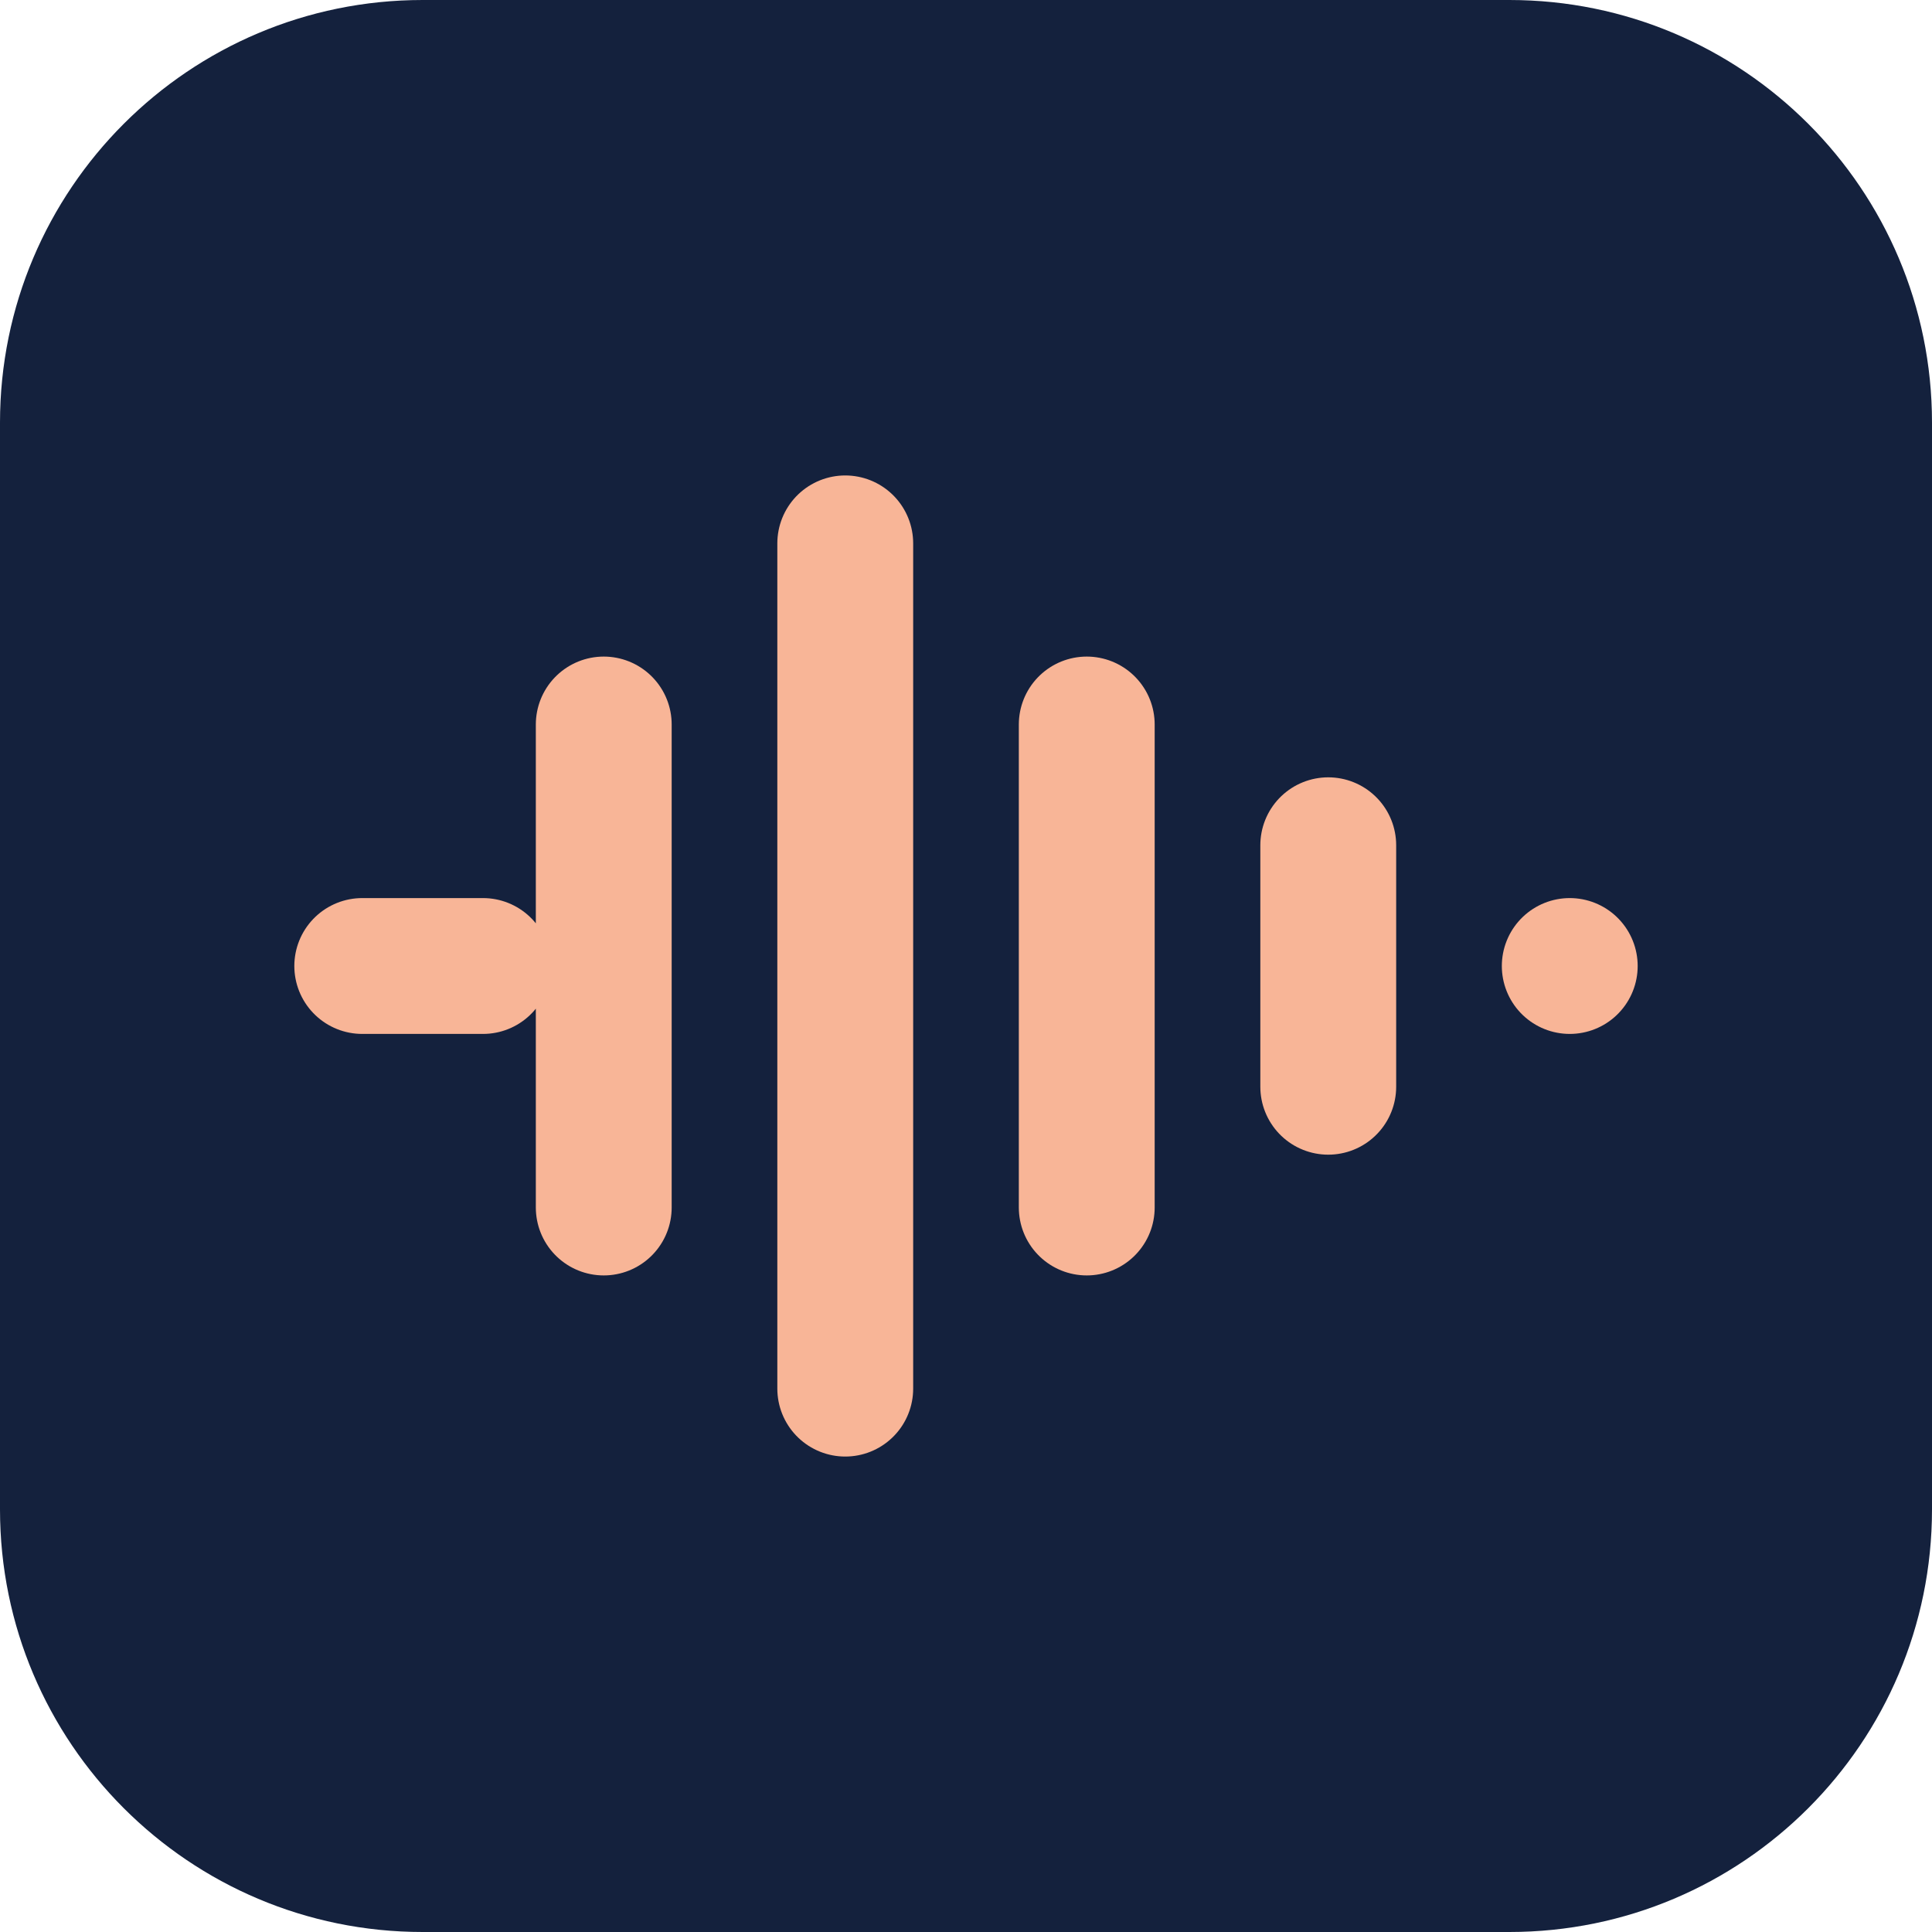
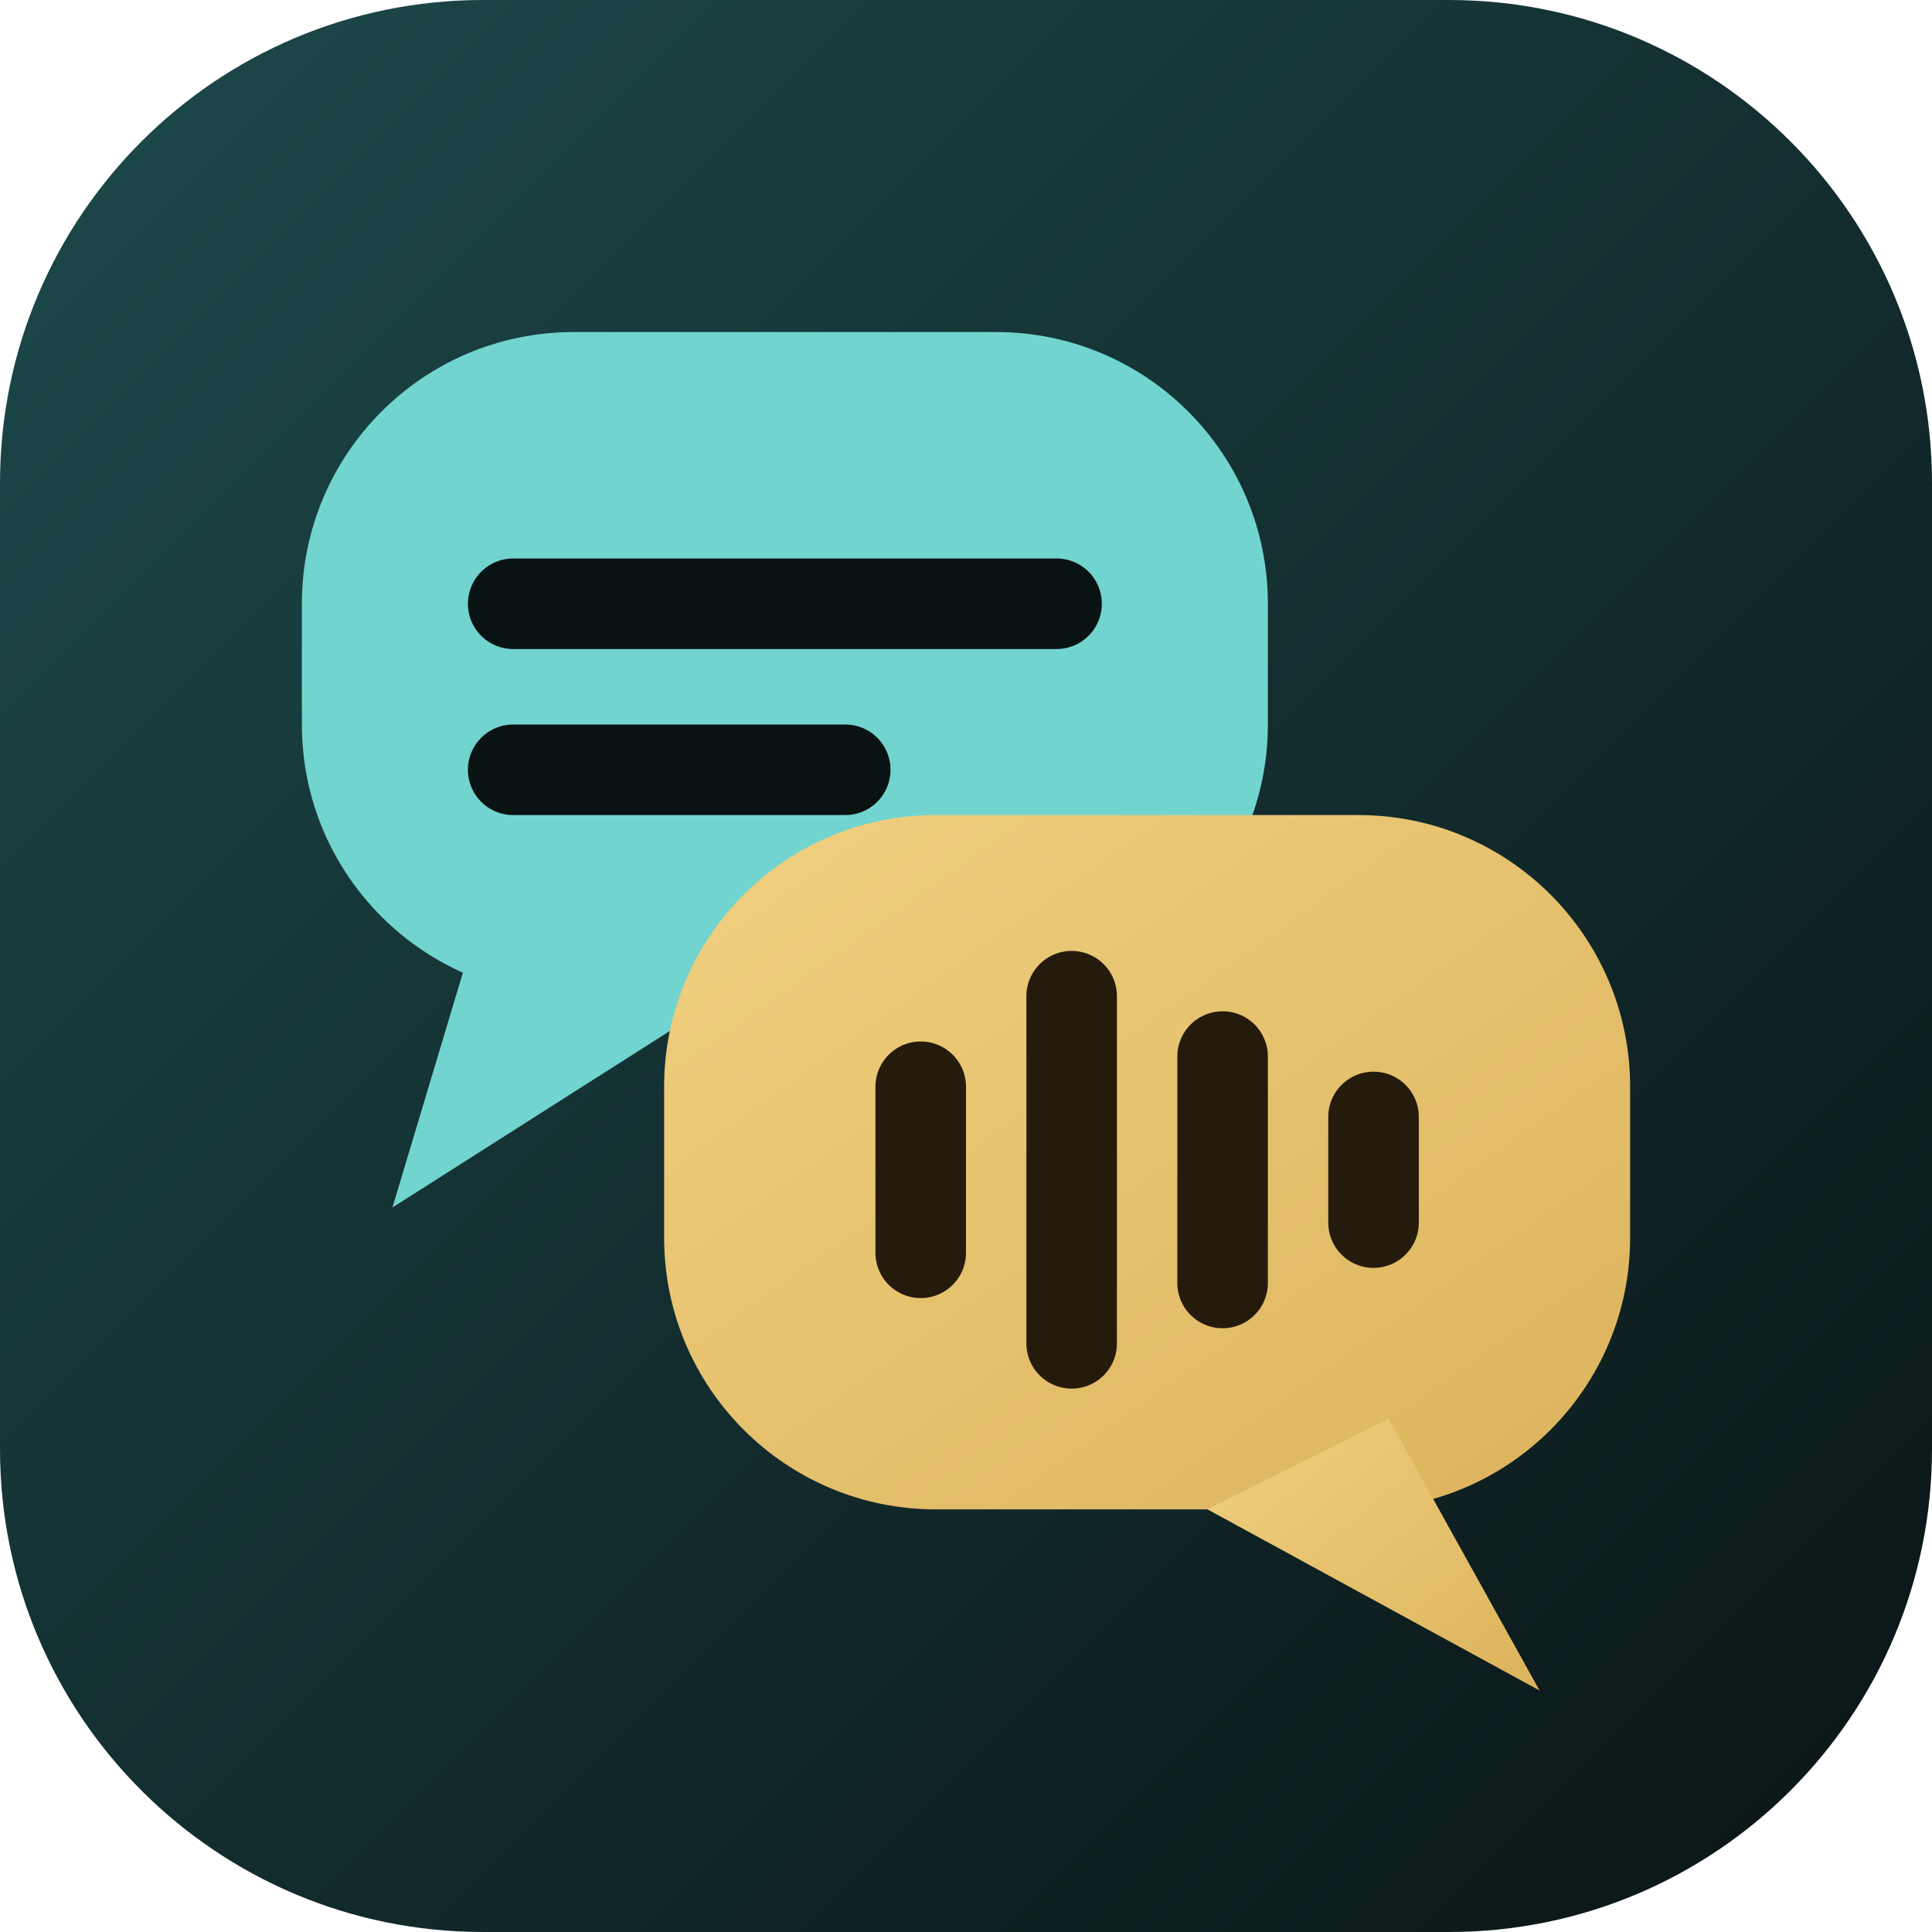
- <svg xmlns="http://www.w3.org/2000/svg" viewBox="0 0 512 512">
-   <rect width="512" height="512" rx="112" fill="#14213D" />
-   <path d="M96 256h32M160 192v128M224 144v224M288 192v128M352 224v64M416 256h0" stroke="#F8B597" stroke-width="36" stroke-linecap="round" />
+ <svg xmlns="http://www.w3.org/2000/svg" viewBox="0 0 64 64">
+   <defs>
+     <linearGradient id="z" x1="0" y1="0" x2="1" y2="1">
+       <stop offset="0" stop-color="#1D4A4C" />
+       <stop offset="1" stop-color="#0A1314" />
+     </linearGradient>
+     <linearGradient id="a" x1="0" y1="0" x2="1" y2="1">
+       <stop offset="0" stop-color="#F0D080" />
+       <stop offset="1" stop-color="#DCB35C" />
+     </linearGradient>
+   </defs>
+   <rect width="64" height="64" rx="16" fill="url(#z)" />
+   <rect fill="#72D4CF" x="10" y="11" width="32" height="22" rx="9" />
+   <path fill="#72D4CF" d="M16 30l-3 10 11-7z" />
+   <path d="M17 20h18M17 25.5h11" fill="none" stroke="#0A1314" stroke-width="3" stroke-linecap="round" />
+   <rect x="22" y="27" width="32" height="23" rx="9" fill="url(#a)" />
+   <path d="M46 47l5 9-11-6z" fill="url(#a)" />
+   <path d="M30.5 36v5.5M35.5 33v11.5M40.5 35v7.5M45.5 37v3.5" fill="none" stroke="#251B0C" stroke-width="3" stroke-linecap="round" />
</svg>
